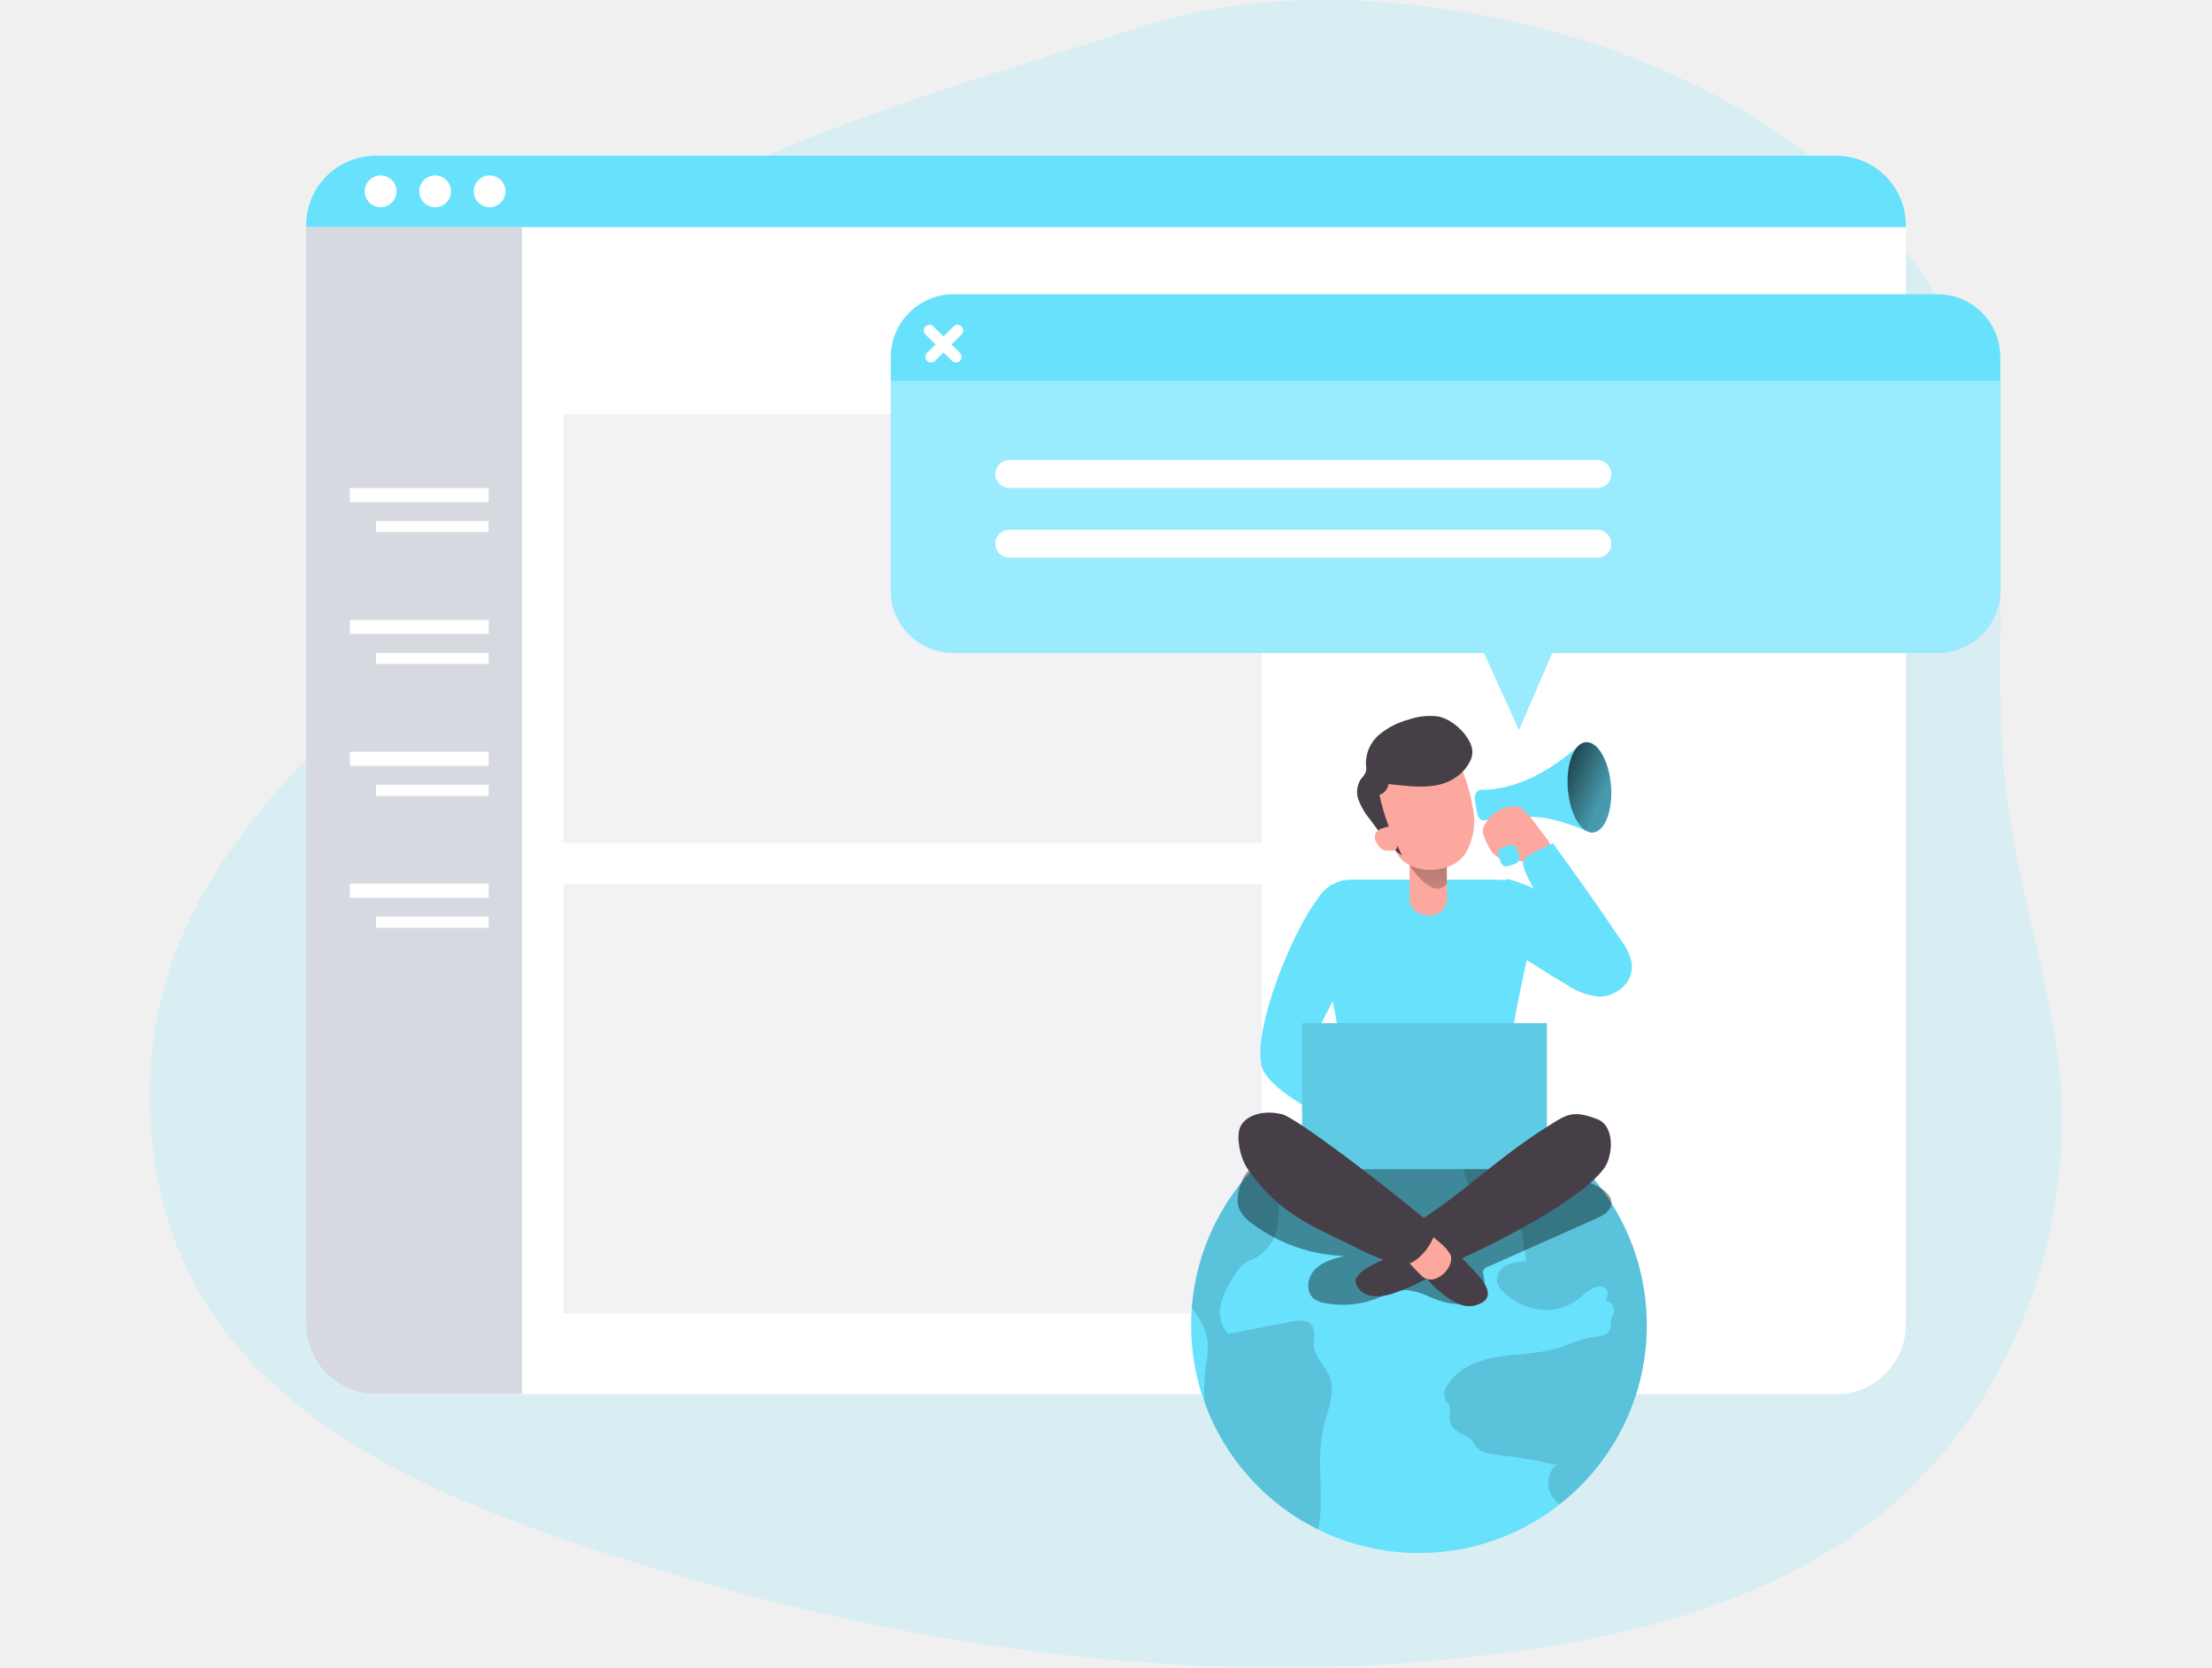
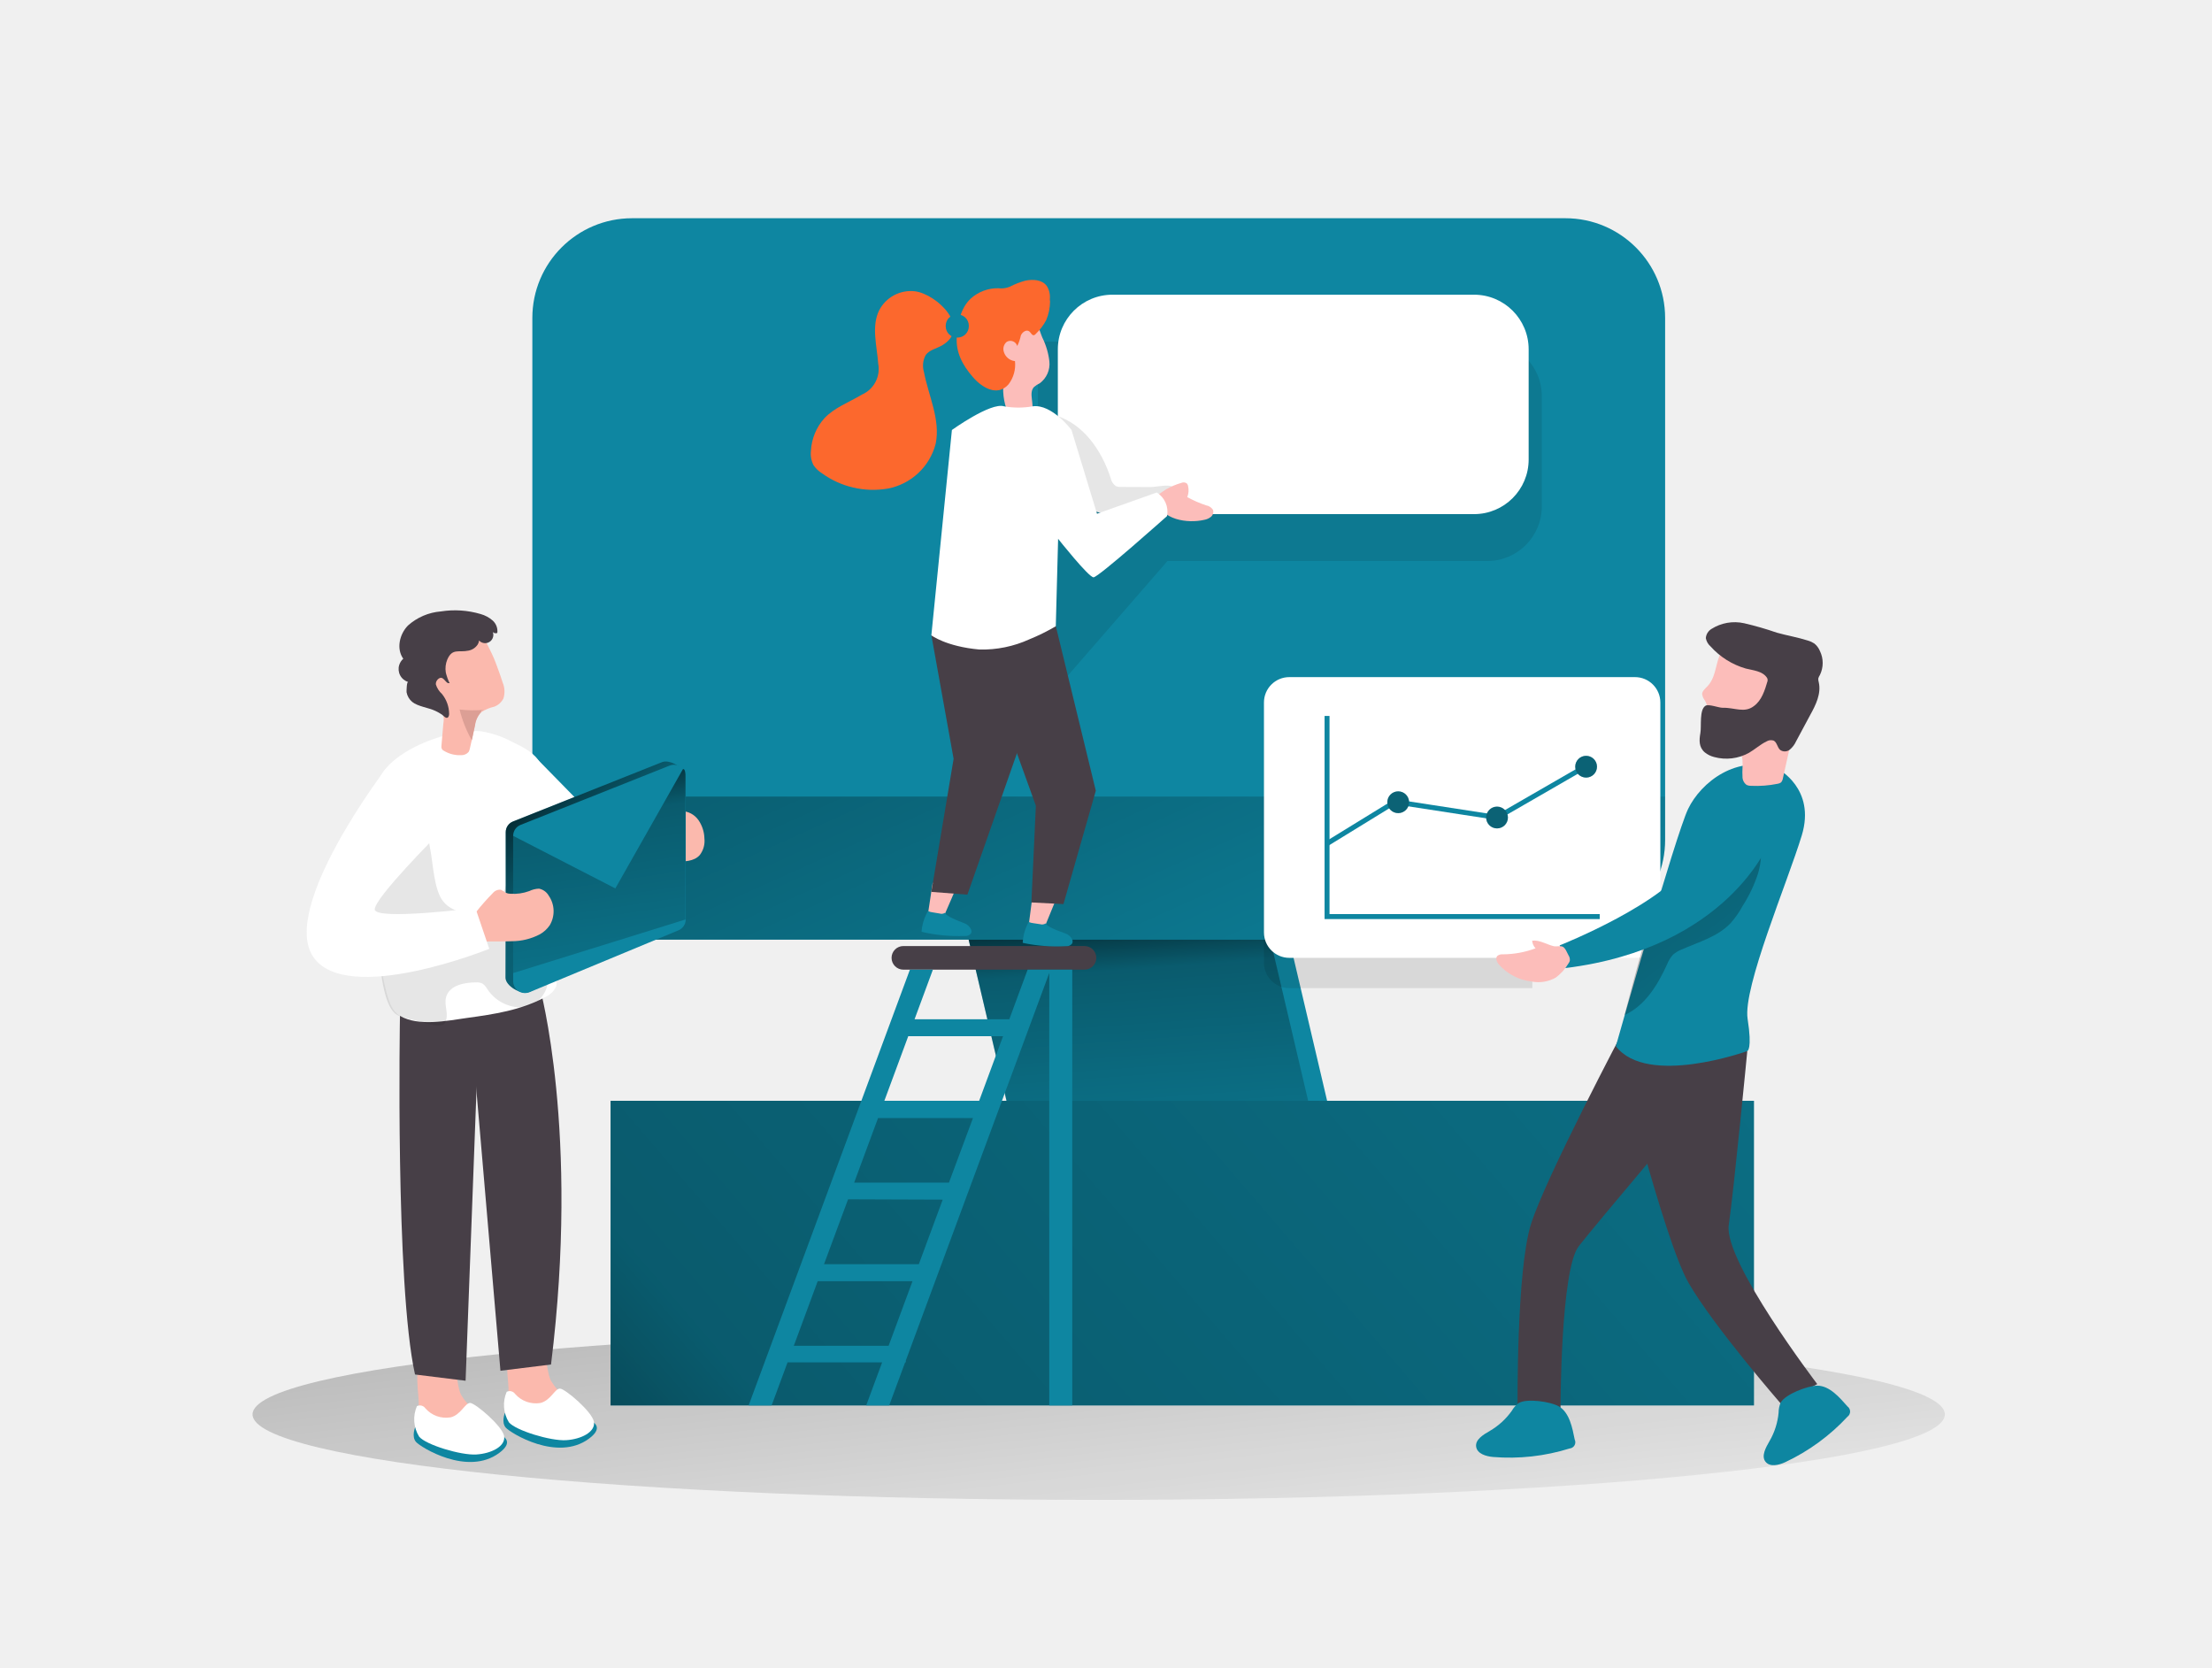
- <svg xmlns="http://www.w3.org/2000/svg" xmlns:xlink="http://www.w3.org/1999/xlink" id="Layer_1" data-name="Layer 1" viewBox="0 0 339.19 295.78" width="406" height="306" class="illustration styles_illustrationTablet__1DWOa">
+ <svg xmlns="http://www.w3.org/2000/svg" xmlns:xlink="http://www.w3.org/1999/xlink" id="Layer_1" data-name="Layer 1" viewBox="0 0 336.09 293.69" width="406" height="306" class="illustration styles_illustrationTablet__1DWOa">
  <defs>
-     <linearGradient id="linear-gradient" x1="279.73" y1="155.05" x2="335.81" y2="178.93" gradientTransform="translate(13.43 -22.29) rotate(4.52)" gradientUnits="userSpaceOnUse">
+     <linearGradient id="linear-gradient" x1="206.31" y1="149.8" x2="221.17" y2="23.52" gradientTransform="matrix(1, 0, 0, -1, -49.39, 315.31)" gradientUnits="userSpaceOnUse">
      <stop offset="0.01" />
      <stop offset="0.08" stop-opacity="0.69" />
      <stop offset="0.21" stop-opacity="0.32" />
      <stop offset="1" stop-opacity="0" />
    </linearGradient>
-     <linearGradient id="linear-gradient-2" x1="261.81" y1="162.17" x2="258.05" y2="193.97" gradientTransform="matrix(1, 0, 0, 1, 0, 0)" xlink:href="#linear-gradient" />
+     <linearGradient id="linear-gradient-2" x1="220.41" y1="159.59" x2="225.61" y2="88.28" xlink:href="#linear-gradient" />
+     <linearGradient id="linear-gradient-3" x1="93.74" y1="-23.26" x2="481.01" y2="309.53" xlink:href="#linear-gradient" />
+     <linearGradient id="linear-gradient-4" x1="185" y1="238.64" x2="243.81" y2="107.7" gradientTransform="matrix(1, 0, 0, -1, 0, 352)" xlink:href="#linear-gradient" />
+     <linearGradient id="linear-gradient-5" x1="-691.33" y1="183.91" x2="-752.96" y2="104.3" gradientTransform="translate(-395.64 352) rotate(180)" xlink:href="#linear-gradient" />
+     <linearGradient id="linear-gradient-6" x1="106.29" y1="184.51" x2="175.79" y2="106.92" gradientTransform="matrix(1, 0, 0, -1, 0, 352)" gradientUnits="userSpaceOnUse">
+       <stop offset="0.01" />
+       <stop offset="0.13" stop-opacity="0.69" />
+       <stop offset="0.25" stop-opacity="0.32" />
+       <stop offset="1" stop-opacity="0" />
+     </linearGradient>
+     <linearGradient id="linear-gradient-7" x1="124" y1="189.11" x2="134.65" y2="118.54" xlink:href="#linear-gradient-6" />
  </defs>
-   <path d="M221.48,21.09a94.57,94.57,0,0,0-12.61,3.17C181.52,33.18,129.56,47,109.29,67.35,85.79,91,93,122.12,69.4,145.63c-19.55,19.45-35.86,38.49-35.81,68,.08,52,45,70.07,87,83.17,49.76,15.5,102.68,22.63,154.57,15.55,22-3,44.21-8.77,62.16-21.82,26.85-19.5,39.76-55.3,34.18-87.68-2.83-16.43-7.78-31.28-9.13-48.16-1.76-22,1.95-44.58-4.51-66.09-11.25-37.47-50.62-60-89.14-66.82C253.14,19,237,18.27,221.48,21.09Z" transform="translate(-33.59 -19.31)" fill="#68e1fd" opacity="0.18" style="isolation: isolate;" />
-   <path d="M345.09,59.09v195.2a12.34,12.34,0,0,1-12.34,12.34H73.62a12.34,12.34,0,0,1-12.34-12.34V62.74A12.34,12.34,0,0,1,73.62,50.4H336.4A8.69,8.69,0,0,1,345.09,59.09Z" transform="translate(-33.59 -19.31)" fill="#fff" />
-   <rect x="73.37" y="73.44" width="123.87" height="76.13" fill="#d7d9e1" opacity="0.33" />
-   <rect x="73.37" y="156.87" width="123.87" height="76.13" fill="#d7d9e1" opacity="0.33" />
-   <path d="M345.09,59.28v.32H61.28v-.32A12.34,12.34,0,0,1,73.62,46.94H332.75A12.33,12.33,0,0,1,345.09,59.28Z" transform="translate(-33.59 -19.31)" fill="#68e1fd" />
-   <path d="M99.57,59.6v207H73.62a12.34,12.34,0,0,1-12.34-12.34V59.6Z" transform="translate(-33.59 -19.31)" fill="#d7d9e1" />
-   <rect x="40.08" y="92.42" width="19.99" height="1.98" fill="#fff" />
-   <rect x="35.44" y="86.57" width="24.64" height="2.51" fill="#fff" />
-   <rect x="40.08" y="115.82" width="19.99" height="1.98" fill="#fff" />
-   <rect x="35.44" y="109.96" width="24.64" height="2.51" fill="#fff" />
-   <rect x="40.08" y="139.21" width="19.99" height="1.98" fill="#fff" />
-   <rect x="35.44" y="133.36" width="24.64" height="2.51" fill="#fff" />
-   <rect x="40.08" y="162.6" width="19.99" height="1.98" fill="#fff" />
-   <rect x="35.44" y="156.75" width="24.64" height="2.51" fill="#fff" />
-   <path d="M361.85,82.67V124a11.16,11.16,0,0,1-10.63,11.15,4.61,4.61,0,0,1-.53,0H282.34l-5.88,13.66-6.2-13.66H176.12a11.17,11.17,0,0,1-10.72-8.06A11,11,0,0,1,165,124V82.67A11.17,11.17,0,0,1,176.12,71.5H350.69A11.16,11.16,0,0,1,361.85,82.67Z" transform="translate(-33.59 -19.31)" fill="#68e1fd" />
-   <path d="M361.85,86.85V124a11.16,11.16,0,0,1-10.63,11.15,4.61,4.61,0,0,1-.53,0H282.34l-5.88,13.66-6.2-13.66H176.12a11.17,11.17,0,0,1-10.72-8.06A11,11,0,0,1,165,124V86.85Z" transform="translate(-33.59 -19.31)" fill="#fff" opacity="0.33" />
-   <circle cx="40.9" cy="33.94" r="2.82" fill="#fff" />
-   <circle cx="50.57" cy="33.94" r="2.82" fill="#fff" />
-   <circle cx="60.24" cy="33.94" r="2.82" fill="#fff" />
-   <path d="M299.13,254.39a40.42,40.42,0,1,1-80.84,0q0-1.56.12-3.09a40.42,40.42,0,0,1,80.72,3.09Z" transform="translate(-33.59 -19.31)" fill="#68e1fd" />
-   <path d="M241.72,272.75c-1.34,5.84.3,12.07-.9,17.89a40.54,40.54,0,0,1-20.11-22.44,24.86,24.86,0,0,1,.15-6c.27-2.15.67-4.38.06-6.46a15,15,0,0,0-2.51-4.41,40.35,40.35,0,0,1,16.88-29.85,2.27,2.27,0,0,1,0,.82L233.6,230a23.33,23.33,0,0,1,0,6.88,7.91,7.91,0,0,1-3.75,5.52,18.21,18.21,0,0,0-2.17,1.07,6.9,6.9,0,0,0-1.65,2,16.3,16.3,0,0,0-2.46,5.15,5.75,5.75,0,0,0,1.28,5.33l11.27-2.19c1.18-.23,2.61-.39,3.42.5,1,1.06.36,2.75.57,4.18.27,1.82,1.89,3.13,2.64,4.82C244.05,266.19,242.46,269.56,241.72,272.75Z" transform="translate(-33.59 -19.31)" fill="#020202" opacity="0.14" />
-   <path d="M226.76,233.63a6.6,6.6,0,0,0,2.4,2.77,28.65,28.65,0,0,0,16.34,5.72c-1.91.47-3.93,1-5.29,2.43s-1.65,4-.07,5.21a4.49,4.49,0,0,0,1.85.71,16.63,16.63,0,0,0,9-.73c1.74-.65,3.45-1.61,5.31-1.59a11.42,11.42,0,0,1,4.27,1.22c2,.82,4.09,1.56,6.17,1.14s4-2.42,3.53-4.5c-.11-.49-.32-1-.08-1.45A1.55,1.55,0,0,1,271,244l19.13-8.51c1.21-.55,2.6-1.32,2.73-2.64s-1.21-2.45-2.45-3.09c-6.59-3.44-14.28-3.88-21.71-4.24l-13.19-.65c-6.38-.31-12.82-.62-19.19.13-2.21.26-6.11.29-7.8,1.94C227.05,228.34,226.08,231.82,226.76,233.63Z" transform="translate(-33.59 -19.31)" fill="#020202" opacity="0.4" />
-   <path d="M299.13,254.39a40.34,40.34,0,0,1-15.4,31.75,5,5,0,0,1-1.4-1.4c-1.21-1.83-.81-4.72,1.14-5.75-.68.36-3.35-.52-4.15-.64l-4.16-.65c-2-.31-5.46-.18-6.63-2.18a5.78,5.78,0,0,0-.47-.8,2.86,2.86,0,0,0-.86-.59c-1.25-.61-2.72-1.3-3-2.66-.21-1,.29-2.14-.22-3-.16-.28-.41-.5-.57-.77a2.58,2.58,0,0,1,.28-2.53c1.75-3.07,5.39-4.55,8.87-5.14s7.09-.51,10.49-1.49c2.14-.62,4.17-1.66,6.38-2,1.22-.17,2.74-.29,3.19-1.44.25-.65,0-1.4.26-2.06.1-.28.29-.52.39-.8a1.66,1.66,0,0,0-1.4-2.17c.28-.76.52-1.73-.08-2.27a1.62,1.62,0,0,0-1.47-.23c-1.45.37-2.5,1.59-3.72,2.45-4,2.87-9.56,1.85-12.94-1.52a3.63,3.63,0,0,1-1.12-1.82,2.91,2.91,0,0,1,1.71-2.9,8.45,8.45,0,0,1,3.5-.69l-1.35-8.8c-6.72,1.8-9.45-4.6-10.41-9.92s2.82-7.22,7.69-7.57A40.43,40.43,0,0,1,299.13,254.39Z" transform="translate(-33.59 -19.31)" fill="#020202" opacity="0.14" />
-   <rect x="273.53" y="163.77" width="3.06" height="8.34" rx="1.06" transform="translate(-45.97 2.9) rotate(-4.52)" fill="#68e1fd" />
-   <path d="M268.63,161.28l.43,2.39c.14.77.7,1.28,1.3,1.18,2.32-.4,8-1.19,12.09-.15a43.05,43.05,0,0,1,6.5,2.22c.83.37,1.66-.56,1.52-1.7L289,152.5c-.14-1.12-1.12-1.68-1.83-1-2.93,2.66-9.72,7.95-17.33,7.92C269,159.39,268.46,160.31,268.63,161.28Z" transform="translate(-33.59 -19.31)" fill="#68e1fd" />
-   <ellipse cx="288.95" cy="158.97" rx="3.84" ry="8.03" transform="translate(-45.22 3.97) rotate(-4.52)" fill="#68e1fd" />
-   <ellipse cx="288.95" cy="158.97" rx="3.84" ry="8.03" transform="translate(-45.22 3.97) rotate(-4.52)" fill="url(#linear-gradient)" />
-   <path d="M243.81,176.13c-4.72.67-16,27.18-12.64,33.25s21.91,13.15,21.91,13.15l-1-10.45s-12.69-5.4-11.68-8.77,8.31-15.95,8.31-15.95Z" transform="translate(-33.59 -19.31)" fill="#68e1fd" />
-   <path d="M274,175.41c0-.66,4.39,1.19,4.59,1.3a47.85,47.85,0,0,1,7.14,4.83c2,1.6,4.09,3.16,6,4.93,1.73,1.64,4.07,3.66,3.65,6.32-.33,2-2.5,3.32-4.54,3.33a11.75,11.75,0,0,1-5.71-2c-3.56-2.05-6.93-4.26-10.39-6.51Z" transform="translate(-33.59 -19.31)" fill="#68e1fd" />
-   <path d="M246.72,175.36h25.92a6.76,6.76,0,0,1,6.9,6.85s-4.94,20.18-5,26.95c0,3.71,1.17,14.79,1.17,14.79h-32s1.48-11.58,1.45-15.47c-.06-6.6-5.29-26.27-5.29-26.27A6.76,6.76,0,0,1,246.72,175.36Z" transform="translate(-33.59 -19.31)" fill="#68e1fd" />
-   <path d="M278.16,163.91a4.4,4.4,0,0,0-1.72-1.43,3.54,3.54,0,0,0-2,0,6.2,6.2,0,0,0-4.13,3.26,2.43,2.43,0,0,0-.27,1.08,3.21,3.21,0,0,0,.29,1.08c.62,1.57,1.44,3.33,3.07,3.79a24.85,24.85,0,0,0,2.6.19c.57.09,1.11.31,1.68.41,1.44.26,4.33-.72,4.44-2.53.05-.89-1.09-2.08-1.57-2.77C279.77,165.92,279,164.9,278.16,163.91Z" transform="translate(-33.59 -19.31)" fill="#fca89e" />
-   <path d="M263.67,179.15a3,3,0,0,1-3.22,2.57c-3.18-.15-3.41-2.57-3.41-2.57V166.53h6.63Z" transform="translate(-33.59 -19.31)" fill="#fca89e" />
-   <path d="M257,172.77s4.15,6.47,6.63,3.36v-5.06Z" transform="translate(-33.59 -19.31)" fill="url(#linear-gradient-2)" />
-   <path d="M254.25,169.55c1.66,5.15,9.91,5.3,12.68,1.21a11.25,11.25,0,0,0,1.3-8.27,28.42,28.42,0,0,0-2.52-8c-.85-1.59-1.71-3-3.64-3.24a11.52,11.52,0,0,0-6.33,1.42,9,9,0,0,0-4.34,10.54,17.91,17.91,0,0,0,1.25,2.88A24.66,24.66,0,0,1,254.25,169.55Z" transform="translate(-33.59 -19.31)" fill="#fca89e" />
-   <rect x="204.39" y="181.51" width="43.42" height="25.89" fill="#68e1fd" />
-   <g opacity="0.1">
-     <rect x="204.39" y="181.51" width="43.42" height="25.89" fill="#020202" />
-   </g>
-   <path d="M256.78,240.52a11,11,0,0,1-3,1.68c-2.33,1-6.93,2.8-6.24,4.8.93,2.7,4.17,2.5,6.32,1.86a41.56,41.56,0,0,0,9.51-4.69Z" transform="translate(-33.59 -19.31)" fill="#473f47" />
-   <path d="M262.35,233.48c7.88-5.75,12-10,20.85-15.38,2.11-1.28,3.55-1.66,7.2-.23,3.11,1.22,2.78,6.57,1.08,8.8-5.09,6.69-24.71,15.93-28.68,17.33-1.7.6-7.75-4.49-5.3-6.92A46.3,46.3,0,0,1,262.35,233.48Z" transform="translate(-33.59 -19.31)" fill="#473f47" />
-   <path d="M258.71,244.56a26.71,26.71,0,0,0,4.16,4.27c2.67,2.07,4.52,2.75,6.69,1.74,3.14-1.46.25-4.55-2.19-7a34.26,34.26,0,0,0-6.21-5.12Z" transform="translate(-33.59 -19.31)" fill="#473f47" />
-   <path d="M259.11,237l3.37,2.79a7.94,7.94,0,0,1,1.76,2c1.09,2-2.69,6.21-5.15,3.76s-4.66-5.07-4.66-5.07Z" transform="translate(-33.59 -19.31)" fill="#fca89e" />
-   <path d="M249.09,241.39c-9.16-4.61-14.78-6.27-20.67-14.56-1.5-2.12-2.1-5.61-1.52-7.34.72-2.12,3.82-3.4,7.48-2.53,3.06.74,23.64,16.86,26.86,19.9,1.38,1.31-2.84,7.86-6.3,6.73A34.66,34.66,0,0,1,249.09,241.39Z" transform="translate(-33.59 -19.31)" fill="#473f47" />
-   <path d="M267.93,154a6.9,6.9,0,0,1-1.54,2.28,8.8,8.8,0,0,1-4.92,2.39c-2.7.43-5.44,0-8.16-.27a2.36,2.36,0,0,1-1.61,1.92,40.23,40.23,0,0,0,1.64,5.59c.67,1.78,1.63,3.44,2.35,5.18-2.24-1.55-4-4.19-5.6-6.33a12.28,12.28,0,0,1-2.06-3.41,4.2,4.2,0,0,1,.37-3.83,4.53,4.53,0,0,0,.9-1.3,3.61,3.61,0,0,0,0-1.27,6.65,6.65,0,0,1,2.32-5.28,13.45,13.45,0,0,1,5.27-2.71,11.39,11.39,0,0,1,5.17-.56c2.52.43,5.54,3.21,6.07,5.72A3.38,3.38,0,0,1,267.93,154Z" transform="translate(-33.59 -19.31)" fill="#473f47" />
-   <path d="M252.47,166.17a2.24,2.24,0,0,0-1.45.93,1.59,1.59,0,0,0-.07,1.23,3.54,3.54,0,0,0,.63,1.1,2.06,2.06,0,0,0,.51.51,2.2,2.2,0,0,0,1.1.28c.3,0,.6,0,.9,0a1.11,1.11,0,0,0,.44-.12.86.86,0,0,0,.3-.42,3.1,3.1,0,0,0,0-1.93,3.63,3.63,0,0,0-.83-1.59C253.61,165.79,253,166,252.47,166.17Z" transform="translate(-33.59 -19.31)" fill="#fca89e" />
-   <path d="M285.92,191.18a9.85,9.85,0,0,0,2.58,3.58,5,5,0,0,0,7.94-4.72,10,10,0,0,0-1.89-3.95q-5.88-8.7-12.09-17.2c-1.1.63-5,2.06-5.27,3.31s2.08,5,2.66,6.28c1,2.16,2,4.32,3,6.46S285.28,189.06,285.92,191.18Z" transform="translate(-33.59 -19.31)" fill="#68e1fd" />
-   <rect x="272.91" y="169.34" width="3.48" height="3.48" rx="1.07" transform="translate(-73.55 76.14) rotate(-18.4)" fill="#68e1fd" />
-   <line x1="138.27" y1="58.62" x2="142.97" y2="63.31" fill="none" stroke="#fff" stroke-linecap="round" stroke-miterlimit="10" stroke-width="2" />
-   <line x1="143.25" y1="58.62" x2="138.55" y2="63.31" fill="none" stroke="#fff" stroke-linecap="round" stroke-miterlimit="10" stroke-width="2" />
-   <rect x="149.96" y="81.61" width="109.29" height="4.96" rx="2.48" fill="#fff" />
-   <rect x="149.96" y="93.98" width="109.29" height="4.96" rx="2.48" fill="#fff" />
+   <path d="M172.59,46.08c-41.25,15.15-75.92,47.2-88.45,85.16-3.6,10.92-5.53,22.18-9.7,33-4.64,12-12,23.21-17.09,35.1-15.43,35.75-7.69,76.59,16.77,105.44,18.43,21.73,45.68,30.41,76.76,23,15.31-3.64,28.49-11.8,43.33-16.07,20.47-5.89,43.6-5.33,64.51-5.87,23.36-.61,72.31-9,95.75-11,35.94-3.08,34.22-77.66,26.34-96.46s-20.16-35.71-29-54.13c-10.22-21.28-15.95-44.67-30.24-63.86C299.69,51,258.72,35,217.83,36.83A150.64,150.64,0,0,0,172.59,46.08Z" transform="translate(-49.39 -36.69)" fill="#0e86a1" opacity="0" style="isolation: isolate;" />
+   <ellipse cx="166.76" cy="249.14" rx="149.06" ry="15.06" fill="url(#linear-gradient)" />
+   <polygon points="207.37 195.49 150.89 195.49 140.62 151.75 197.1 151.75 207.37 195.49" fill="#0e86a1" />
+   <polygon points="204.03 195.49 150.89 195.49 140.62 151.75 193.76 151.75 204.03 195.49" fill="url(#linear-gradient-2)" />
+   <rect x="80.77" y="193.9" width="201.42" height="53.66" fill="#0e86a1" />
+   <rect x="80.77" y="193.9" width="201.42" height="53.66" fill="url(#linear-gradient-3)" />
+   <rect x="66.99" y="38.44" width="199.55" height="127.08" rx="17.57" fill="#0e86a1" />
+   <path d="M315.93,177v7.63a17.59,17.59,0,0,1-17.57,17.57H133.94a17.57,17.57,0,0,1-17.57-17.57h0V177Z" transform="translate(-49.39 -36.69)" fill="url(#linear-gradient-4)" />
+   <path d="M292.54,161.28v49.46H249.73a4.47,4.47,0,0,1-4.47-4.47h0V165.75a4.47,4.47,0,0,1,4.47-4.47h42.81Z" transform="translate(-49.39 -36.69)" fill="#020202" opacity="0.1" style="isolation: isolate;" />
+   <path d="M181.74,203.33h31.91a2.08,2.08,0,0,1,2.08,2.08h0a2.08,2.08,0,0,1-2.08,2.08H181.74a2.08,2.08,0,0,1-2.08-2.08h0A2.08,2.08,0,0,1,181.74,203.33Z" transform="translate(-49.39 -36.69)" fill="#473f47" />
+   <polygon points="137.51 155.51 136.56 161.78 139.19 162.08 142.06 155.45 137.51 155.51" fill="#fcbdba" />
+   <path d="M189.37,197.85a1.61,1.61,0,0,1-.33-.36,1.08,1.08,0,0,1-.91.11l-1.32-.22a2.23,2.23,0,0,1-.67-.19h-.09l-.28.54a8.12,8.12,0,0,0-.83,3.09,28,28,0,0,0,7.63.73,1.17,1.17,0,0,0,1.09-.45.88.88,0,0,0,0-.71,2.12,2.12,0,0,0-1.22-1.09c-.68-.28-1.37-.52-2-.84A4.55,4.55,0,0,1,189.37,197.85Z" transform="translate(-49.39 -36.69)" fill="#0e86a1" />
+   <polygon points="155.15 157.42 154.33 163.71 156.97 163.95 159.7 157.27 155.15 157.42" fill="#fcbdba" />
+   <path d="M294.21,106.48v19.41a9.62,9.62,0,0,1-9.62,9.62H228.26l-22.83,26.26V96.86h79.16A9.62,9.62,0,0,1,294.21,106.48Z" transform="translate(-49.39 -36.69)" fill="#020202" opacity="0.1" style="isolation: isolate;" />
+   <rect x="159.56" y="51.91" width="82.94" height="38.65" rx="9.62" fill="#fff" />
+   <path d="M220.13,122.46a2.06,2.06,0,0,1-.95-.14,2.26,2.26,0,0,1-.93-1.44c-1.57-4.85-4.82-9.57-9.7-11-1.27,5.17-1.18,10.57-1.08,15.9,0,1.42.16,3.05,1.3,3.89a4.33,4.33,0,0,0,2.48.64,33.33,33.33,0,0,0,16-3.41c1.49-.74,4.56-3.63,1.7-4.57-.86-.29-2.76.15-3.68.15Z" transform="translate(-49.39 -36.69)" fill="#020202" opacity="0.1" style="isolation: isolate;" />
+   <polygon points="137.28 111.87 141.2 133.66 137.28 157.1 143.63 157.59 152.88 131.19 149.75 110.27 137.28 111.87" fill="#473f47" />
+   <polygon points="159.2 110.27 166.25 139.28 160.55 159.25 154.9 158.96 155.69 141.92 145.74 114.37 159.2 110.27" fill="#473f47" />
+   <path d="M228,122.9a11.68,11.68,0,0,1,2.7-1.15,1,1,0,0,1,.93.06.88.88,0,0,1,.27.52,3.23,3.23,0,0,1-.15,1.92,19.43,19.43,0,0,0,3.34,1.46,1.78,1.78,0,0,1,1.19.78,1.13,1.13,0,0,1-.34,1.22,2.52,2.52,0,0,1-1.22.55c-2.9.68-7.62,0-8.31-3.47-.15-.76.13-.89.73-1.32C227.46,123.26,227.75,123.08,228,122.9Z" transform="translate(-49.39 -36.69)" fill="#fcbdba" />
+   <path d="M206.21,96.13a12.7,12.7,0,0,1,1.25,4.22,4.24,4.24,0,0,1-1.69,3.85,4.36,4.36,0,0,0-1,.64c-1.06,1.09.15,3.06-.46,4.47a2.09,2.09,0,0,1-2.63,1,3.55,3.55,0,0,1-2-2.31,11.06,11.06,0,0,1-.36-3.14l-.11-6.3a8.27,8.27,0,0,1,.64-4.11,4.14,4.14,0,0,1,3.79-2.06C205.23,92.59,205.68,94.89,206.21,96.13Z" transform="translate(-49.39 -36.69)" fill="#fcbdba" />
+   <path d="M228.19,127.59s-12.08,10.79-12.95,10.79S209,131.6,209,131.6l-.41,15.4a35.24,35.24,0,0,1-4.65,2.3,20,20,0,0,1-8.81,1.8c-5.87-.53-8.46-2.5-8.46-2.5l3.62-36.17s6.84-4.92,9.18-4.17a14.34,14.34,0,0,0,5.06,0c3.38-.45,6.83,4.17,6.83,4.17l4.49,14.75,10.53-3.74A4,4,0,0,1,228.19,127.59Z" transform="translate(-49.39 -36.69)" fill="#fff" />
+   <path d="M207.54,89.34a3.63,3.63,0,0,0-.53-2.27c-.81-1.13-2.47-1.23-3.83-.93a13.65,13.65,0,0,0-2.7,1.06,3.9,3.9,0,0,1-2,.26,7.09,7.09,0,0,0-4.87,1.82c-1.84,1.74-2.27,4.31-2.46,6.72-.2,2.73,1,5,2.81,7.08,1.53,1.81,4.32,3.59,6.31,1.3a5.69,5.69,0,0,0,1.13-4.08,2.29,2.29,0,0,1-2-1.77,1.63,1.63,0,0,1,.54-1.62,1.26,1.26,0,0,1,1.73.43,1.08,1.08,0,0,1,.13.29,7.48,7.48,0,0,0,.63-1.83c.23-.61,1-1.14,1.5-.73.29.23.46.74.83.66a.7.7,0,0,0,.31-.23,9.69,9.69,0,0,0,1.82-2.4,8.62,8.62,0,0,0,.69-3.32A1.32,1.32,0,0,1,207.54,89.34Z" transform="translate(-49.39 -36.69)" fill="#fc682d" />
+   <path d="M183.8,88a6.29,6.29,0,0,0-6.33,3.36c-1.39,2.85-.39,6.22-.16,9.39a4.94,4.94,0,0,1-2.88,5.45c-2.24,1.35-4.82,2.26-6.61,4.17a9.28,9.28,0,0,0-2.36,5.68,4.44,4.44,0,0,0,.44,2.56,4.94,4.94,0,0,0,1.5,1.45,15.36,15.36,0,0,0,11.6,2.69,10.78,10.78,0,0,0,8.43-7.9c.88-4.22-1.26-8.41-2.07-12.65a3.88,3.88,0,0,1,.33-3c.67-.9,1.91-1.11,2.88-1.68C193.82,94.43,187.65,88.52,183.8,88Z" transform="translate(-49.39 -36.69)" fill="#fc682d" />
+   <rect x="139.81" y="55.39" width="4.07" height="4.07" rx="1.99" fill="#0e86a1" />
+   <path d="M207.12,199.71a1.86,1.86,0,0,1-.33-.36,1.09,1.09,0,0,1-.91.14l-1.32-.2a2.36,2.36,0,0,1-.68-.18h-.09l-.27.55a8.36,8.36,0,0,0-.76,3.11,28.83,28.83,0,0,0,7.64.58,1.15,1.15,0,0,0,1.08-.48.88.88,0,0,0,0-.71,2.07,2.07,0,0,0-1.24-1.06c-.69-.27-1.39-.49-2.06-.81A4.38,4.38,0,0,1,207.12,199.71Z" transform="translate(-49.39 -36.69)" fill="#0e86a1" />
+   <path d="M207.68,207.49h-4.05l-3.23,8.74H183.71l3.23-8.74h-4.05l-28.41,76.76h4.05l2.81-7.59H178l-2.81,7.59h4.05l2.81-7.59h.12v-.32l25.27-68.26v76.17h4.05V207.49Zm-8.38,11.72-4.21,11.38h-16.7l4.21-11.38ZM173.07,245l4.21-11.37H194L189.77,245Zm15.6,3-4.21,11.37h-16.7L172,247.94Zm-26.23,25.74,4.21-11.38h16.7l-4.21,11.38Z" transform="translate(-49.39 -36.69)" fill="#0e86a1" />
+   <rect x="195.87" y="119.27" width="69.83" height="49.45" rx="4.47" fill="#fff" />
+   <polygon points="255.02 161.89 206.55 161.89 206.55 126.11 207.42 126.11 207.42 161.01 255.02 161.01 255.02 161.89" fill="#0e86a1" />
+   <polygon points="207.12 149.03 206.66 148.28 218.88 140.77 236.85 143.54 252.73 134.38 253.17 135.14 237.02 144.46 236.87 144.43 219.07 141.69 207.12 149.03" fill="#0e86a1" />
+   <circle cx="219.52" cy="141.31" r="1.92" fill="#0e86a1" />
+   <circle cx="236.93" cy="144" r="1.92" fill="#0e86a1" />
+   <circle cx="252.62" cy="135.05" r="1.92" fill="#0e86a1" />
+   <circle cx="219.52" cy="141.31" r="1.92" fill="#020202" opacity="0.28" style="isolation: isolate;" />
+   <circle cx="236.93" cy="144" r="1.92" fill="#020202" opacity="0.28" style="isolation: isolate;" />
+   <circle cx="252.62" cy="135.05" r="1.92" fill="#020202" opacity="0.28" style="isolation: isolate;" />
+   <path d="M308.79,217.81s-13.89,26.25-16.49,34.5-2.36,32.56-2.36,32.56h7.56s0-24.53,3.21-28.66S321.81,231,321.81,231Z" transform="translate(-49.39 -36.69)" fill="#473f47" />
+   <path d="M307.25,221s8.42,34,12.78,41.61,16.28,21.32,16.28,21.32l6.42-3.44s-16.51-21.66-15.59-28,3.26-30.6,3.26-30.6S318.77,215.58,307.25,221Z" transform="translate(-49.39 -36.69)" fill="#473f47" />
+   <path d="M335.8,172.14s6.71,3.43,4.21,11.68-10.41,26.83-9.55,32.33-.06,5.68-.06,5.68-17.65,6.36-23.15-.86c0,0,10.5-37.15,12.73-41.79S328.58,169.4,335.8,172.14Z" transform="translate(-49.39 -36.69)" fill="#0e86a1" />
+   <path d="M332.32,190.48a24.49,24.49,0,0,1-2.72,5.76,16.73,16.73,0,0,1-2.08,3c-2.27,2.44-5.67,3.37-8.71,4.71a5.16,5.16,0,0,0-1.49.9,5.85,5.85,0,0,0-1.06,1.74c-1.65,3.61-3.87,7.27-7.49,8.9,1.49-5.69,3-11.38,4.7-17a7.33,7.33,0,0,1,3.57-5c3.8-2.79,7.57-5.63,11.41-8.37,1.31-.94,2.68-2,3.79-.3C333.21,186.31,332.77,188.92,332.32,190.48Z" transform="translate(-49.39 -36.69)" fill="url(#linear-gradient-5)" />
+   <path d="M323.32,157.64c-.38.39-.87.79-.87,1.33a2.37,2.37,0,0,0,.49,1.11c1.16,2,.1,4.8,1.5,6.61a4,4,0,0,0,2,1.28,6.78,6.78,0,0,1,2.27.73,2.85,2.85,0,0,1,.85,2c.08.9-.08,1.8,0,2.7a1.77,1.77,0,0,0,.74,1.56,1.79,1.79,0,0,0,.79.15,19.09,19.09,0,0,0,4.65-.36,1.35,1.35,0,0,0,.61-.24,1.43,1.43,0,0,0,.33-.73c.66-3,1.34-6,2-9a18.82,18.82,0,0,1,1.45-3.11,10.43,10.43,0,0,0,.52-4.67,9.09,9.09,0,0,0-1.18-3.34,6.68,6.68,0,0,0-2.12-2.42,8.1,8.1,0,0,0-2.11-.87c-2.56-.79-6.56-1.85-8.78.35C324.64,152.56,325.24,155.73,323.32,157.64Z" transform="translate(-49.39 -36.69)" fill="#fcbdba" />
+   <path d="M323.05,161c.55-.34,2.33.37,3,.36,2.11-.06,3.83,1,5.52-.3,1.38-1,1.93-2.79,2.41-4.43a1.22,1.22,0,0,0,0-.27.8.8,0,0,0-.13-.32c-.78-1.14-2.37-1.26-3.71-1.59a13.29,13.29,0,0,1-6.2-3.89,2.53,2.53,0,0,1-.84-1.47,2.07,2.07,0,0,1,1-1.62,7.65,7.65,0,0,1,5.75-1,55.41,55.41,0,0,1,5.75,1.66c1.82.51,3.7.82,5.51,1.4a4,4,0,0,1,1.09.5,3.28,3.28,0,0,1,1,1.33,4.81,4.81,0,0,1,0,4.22,2.12,2.12,0,0,0-.29.63,1.9,1.9,0,0,0,.09.67c.45,2-.54,4-1.5,5.73l-2.5,4.66a4.15,4.15,0,0,1-1.1,1.46,1.41,1.41,0,0,1-1.7.06c-.52-.45-.55-1.35-1.16-1.65a1.49,1.49,0,0,0-1.25.15c-1.1.53-2,1.37-3.08,2a8.19,8.19,0,0,1-6.13.75,4.31,4.31,0,0,1-1.66-.82c-1.07-.92-1-2.15-.78-3.4S321.92,161.7,323.05,161Z" transform="translate(-49.39 -36.69)" fill="#473f47" />
+   <path d="M334.24,185.09s-7.22,18.57-35.88,22.12l-1-4s19.14-7.57,23.27-15.25a50.14,50.14,0,0,0,3.07-6.71c1.3-3.6,5.47-5.54,8.81-3.67C334.49,178.69,335.72,180.89,334.24,185.09Z" transform="translate(-49.39 -36.69)" fill="#0e86a1" />
+   <path d="M292.51,202.38a2.13,2.13,0,0,0,.6,1.35,16.81,16.81,0,0,1-5.74,1.06,1.37,1.37,0,0,0-1,.28c-.38.41-.08,1.08.27,1.51a9.08,9.08,0,0,0,5.78,3,6.23,6.23,0,0,0,4.25-.69,8.52,8.52,0,0,0,2.21-2.46,1.54,1.54,0,0,0,.26-.49,1.47,1.47,0,0,0-.24-1c-.23-.43-.55-1.28-1-1.49s-1.07,0-1.53-.08C295.05,203.07,293.87,202.23,292.51,202.38Z" transform="translate(-49.39 -36.69)" fill="#fcbdba" />
+   <path d="M348.05,284.42a1.12,1.12,0,0,1,0,1.82,35.6,35.6,0,0,1-10.95,8c-1.14.53-2.71.91-3.49-.08s.05-2.49.71-3.63a12.15,12.15,0,0,0,1.6-5,4.64,4.64,0,0,1,.35-1.76c.81-1.49,4.79-3,6.44-3C344.9,280.75,346.71,282.9,348.05,284.42Z" transform="translate(-49.39 -36.69)" fill="#0e86a1" />
+   <path d="M300,290.25a1.1,1.1,0,0,1-.89,1.58,35.51,35.51,0,0,1-13.47,1.5c-1.26-.11-2.81-.56-3-1.81s1.28-2.14,2.42-2.79a12.41,12.41,0,0,0,3.86-3.53,4.38,4.38,0,0,1,1.18-1.35c1.44-.9,5.66-.27,7.1.56C299.1,285.5,299.6,288.26,300,290.25Z" transform="translate(-49.39 -36.69)" fill="#0e86a1" />
+   <path d="M112.18,281.18a8.79,8.79,0,0,0,.69,3.72,6.23,6.23,0,0,0,2.71,2.52,10.66,10.66,0,0,0,7.91.78,1.57,1.57,0,0,0,.91-.55,1.29,1.29,0,0,0,.16-.79,5.87,5.87,0,0,0-2.07-3.72,12.87,12.87,0,0,1-2.85-3.26c-1.21-2.46-.31-9-4.92-7.92C110.87,272.83,112.07,278.46,112.18,281.18Z" transform="translate(-49.39 -36.69)" fill="#fbb9ad" />
+   <path d="M111.54,285.59s-.66,1.62.15,2.56,9.1,6.09,14.68,1.94-7.58-4.68-7.58-4.68Z" transform="translate(-49.39 -36.69)" fill="#0e86a1" />
+   <path d="M111.86,281.85a1.17,1.17,0,0,1,1.49.38,4.86,4.86,0,0,0,4.44,1.59c1.82-.43,2.54-2.53,3.44-2.54s5.72,4.1,6,5.86-2.19,3.06-4.91,3.23-8.9-1.72-10.07-3.15A5.81,5.81,0,0,1,111.86,281.85Z" transform="translate(-49.39 -36.69)" fill="#fff" />
+   <path d="M96.37,283.69a8.47,8.47,0,0,0,.69,3.72,6.2,6.2,0,0,0,2.71,2.51,10.63,10.63,0,0,0,7.9.78,1.55,1.55,0,0,0,.92-.55,1.33,1.33,0,0,0,.16-.78,5.89,5.89,0,0,0-2.07-3.72,13.41,13.41,0,0,1-2.85-3.25c-1.21-2.45-.31-9-4.92-7.92C95.06,275.36,96.26,281,96.37,283.69Z" transform="translate(-49.39 -36.69)" fill="#fbb9ad" />
+   <path d="M95.73,288.12s-.66,1.61.15,2.55,9.08,6.09,14.66,1.95-7.56-4.68-7.56-4.68Z" transform="translate(-49.39 -36.69)" fill="#0e86a1" />
+   <path d="M96.05,284.37a1.18,1.18,0,0,1,1.49.39,4.81,4.81,0,0,0,4.44,1.59c1.81-.44,2.54-2.53,3.43-2.54s5.72,4.09,6,5.85-2.19,3.06-4.91,3.23-8.89-1.71-10.06-3.14A5.8,5.8,0,0,1,96.05,284.37Z" transform="translate(-49.39 -36.69)" fill="#fff" />
+   <path d="M93.06,215.63S92.21,263,95.71,278.8l8.91,1.1,2.43-64.74Z" transform="translate(-49.39 -36.69)" fill="#473f47" />
+   <path d="M117.67,210.51s7.09,25.5,2,66.53l-8.91,1.1-5.61-65.41Z" transform="translate(-49.39 -36.69)" fill="#473f47" />
+   <path d="M131,190.1c-.1,1.72-.65,3.2-2.14,3.7a2.79,2.79,0,0,1-.39.1c-2.73.55-6.32-1.53-8.81-3.35a34.87,34.87,0,0,1-3-2.42V169.8L130,183.42A21,21,0,0,1,131,190.1Z" transform="translate(-49.39 -36.69)" fill="#fff" />
+   <path d="M119.76,190.47c0,.86.11,1.72.11,2.58,0,4.72-1.09,9.6.31,14.24a5.2,5.2,0,0,1,.4,3.16,3.86,3.86,0,0,1-2,1.9c-4.17,2.28-9,3-13.68,3.64-3.54.5-8.56,1.55-11.83-.36-1.39-.81-1.86-2.32-2.31-3.83a72.26,72.26,0,0,1-2.2-14.91c0-.66-.1-1.31-.13-2q-.41-6.78-.28-13.58c.06-3.29.32-6.84,2.47-9.32,2.85-3.3,8.37-5.49,12.57-6.26a14,14,0,0,1,4.13-.23,17.32,17.32,0,0,1,5.58,1.9c2.08,1,3.93,1.9,5,3.95a28.16,28.16,0,0,1,2.33,7.5,26.68,26.68,0,0,1,.16,7.36c-.12,1.2-.43,2.39-.55,3.58A3.83,3.83,0,0,0,119.76,190.47Z" transform="translate(-49.39 -36.69)" fill="#fff" />
+   <path d="M100.47,217.24c-1.37.4-4.53-.86-5.58-1-.63-.11-1.2-.43-1.83-.57-3.13-.78-3.5-9.58-3.8-11.95-.81-6.25-2.06-12.73-2.15-19a20.93,20.93,0,0,1,.83-7.17,8.27,8.27,0,0,1,4.69-5.22c4-1.44,5.19,11.21,5.74,13.83s.62,7.26,2.35,9.36,5.19,2.49,7.45,1.43a7,7,0,0,0,3.85-6.62,22.5,22.5,0,0,1-.23-2.84,2.51,2.51,0,0,1,1.45-2.27,2.27,2.27,0,0,1,2.27.72,5.77,5.77,0,0,1,1.12,2.24,25.45,25.45,0,0,1,1,5.26c.4,4.23-.24,8.57.77,12.7a11.33,11.33,0,0,1,.64,4,5,5,0,0,1-4.88,4,7.15,7.15,0,0,1-5.75-3.29,2.93,2.93,0,0,0-.79-.89,2.22,2.22,0,0,0-1.16-.23c-1.91,0-4.65.44-5.27,2.58-.44,1.53.62,3-.21,4.58A.88.88,0,0,1,100.47,217.24Z" transform="translate(-49.39 -36.69)" fill="#020202" opacity="0.1" style="isolation: isolate;" />
+   <path d="M111.29,159.71a3,3,0,0,1-1.59,1.45,7.3,7.3,0,0,0-2.37,1h0a4.16,4.16,0,0,0-1.07,2.3l-.57,2.66-.3,1.34a2.1,2.1,0,0,1-.24.69,1.69,1.69,0,0,1-1.35.56,5.37,5.37,0,0,1-3-.77.77.77,0,0,1-.37-.34,1,1,0,0,1-.06-.59l.33-3.83a4.86,4.86,0,0,0-.47-3.07,24.65,24.65,0,0,1-2.43-6.38,4.45,4.45,0,0,1,3.74-5.65,10.14,10.14,0,0,1,5.75-.06c.7.24.91.72,1.24,1.35.49,1,1,2,1.37,3s.87,2.32,1.24,3.52A4.09,4.09,0,0,1,111.29,159.71Z" transform="translate(-49.39 -36.69)" fill="#fbb9ad" />
+   <path d="M139.6,179c.12-.2.35-.4.54-.28a.61.61,0,0,1,.16.28,1.25,1.25,0,0,0,1.09.63c.43,0,.88-.07,1.32-.07a3.72,3.72,0,0,1,2.92,1.57,5.93,5.93,0,0,1,1.06,3.23,4.08,4.08,0,0,1-.8,2.92c-1,1.17-2.81,1.2-4.36,1.15h-1.42a1.32,1.32,0,0,1-1.47-1.07c-.58-1.41-1.63-2.82-.91-4.24S138.74,180,139.6,179Z" transform="translate(-49.39 -36.69)" fill="#fbb9ad" />
+   <path d="M111.69,193.9V183.3a2.06,2.06,0,0,1,1.31-1.92l26.25-10.45c1.36-.54,4.13,1.08,4.13,2.54L142.09,198a2.06,2.06,0,0,1-1.28,1.91l-25,11.52c-1.37.56-4.16-1.06-4.16-2.53Z" transform="translate(-49.39 -36.69)" fill="#0e86a1" />
+   <path d="M111.69,193.9V183.3a2,2,0,0,1,1.3-1.92l26.26-10.45c1.36-.54,4.13,1.08,4.13,2.54L142.09,198a2.07,2.07,0,0,1-1.28,1.91l-25,11.52c-1.36.56-4.15-1.06-4.15-2.53Z" transform="translate(-49.39 -36.69)" fill="url(#linear-gradient-6)" />
+   <path d="M113,194.52v-10.6a2.07,2.07,0,0,1,1.31-1.93l26.25-10.44a2.07,2.07,0,0,1,2.84,1.92v25.18a2.07,2.07,0,0,1-1.28,1.91l-26.25,10.9a2.07,2.07,0,0,1-2.71-1.13,2,2,0,0,1-.16-.79Z" transform="translate(-49.39 -36.69)" fill="#0e86a1" />
+   <path d="M113,183.92l18,9.26,11.9-21s.46-.27.46,1.29v25.18L113,208.09Z" transform="translate(-49.39 -36.69)" fill="url(#linear-gradient-7)" />
+   <path d="M106.76,150.21a2.51,2.51,0,0,1-1.61,1.08c-1.78.38-2.86-.48-3.76,1.59a4.18,4.18,0,0,0-.26,2.24c0,.16.56,1.93.7,1.84-.46.33-.82-.57-1.32-.83s-1.24.5-1.12,1.15a3.84,3.84,0,0,0,1.08,1.66,5.65,5.65,0,0,1,1.25,3.5c0,.29-.11.68-.41.69s-.63-.41-.86-.57a8.69,8.69,0,0,0-1.15-.65c-1.22-.58-3.06-.76-4.08-1.58a2.9,2.9,0,0,1-1-1.72c0-.16,0-1.88.3-1.79a2.38,2.38,0,0,1-1.59-3v0a2.49,2.49,0,0,1,.71-1.1c-1.25-1.74-.67-4.32.83-5.85a9.87,9.87,0,0,1,5.8-2.48,15.93,15.93,0,0,1,7,.46A5.42,5.42,0,0,1,109.4,146a2.52,2.52,0,0,1,.81,2.18.74.74,0,0,1-.79-.15,1.45,1.45,0,0,1-.86,1.86,1.46,1.46,0,0,1-1.57-.38A1.57,1.57,0,0,1,106.76,150.21Z" transform="translate(-49.39 -36.69)" fill="#473f47" />
+   <path d="M107.9,161.72l-.3.09a.41.41,0,0,0-.24.11.38.38,0,0,0,0,.21,4.16,4.16,0,0,0-1.07,2.3l-.57,2.66a21.54,21.54,0,0,1-2.16-5.42A21,21,0,0,0,107.9,161.72Z" transform="translate(-49.39 -36.69)" fill="#dc9f95" />
+   <path d="M109.42,194a1.62,1.62,0,0,1,1.41-.59,5.85,5.85,0,0,1,.86.53,2.08,2.08,0,0,0,.81.18,8,8,0,0,0,3.33-.47,4.28,4.28,0,0,1,1.72-.43,2.52,2.52,0,0,1,1.71,1.23,4.81,4.81,0,0,1,.17,5.24,5.18,5.18,0,0,1-1.72,1.57,10.69,10.69,0,0,1-4.92,1.22c-1.7.08-3.43,0-5.12.08a1.92,1.92,0,0,1-1.18-.16,1.81,1.81,0,0,1-.57-1.49c-.06-1.29-.28-2.38.47-3.47A39.55,39.55,0,0,1,109.42,194Z" transform="translate(-49.39 -36.69)" fill="#fbb9ad" />
+   <path d="M90.64,172s-18.79,24.57-12.85,33.25,31-1.43,31-1.43l-2.44-7.19s-17.6,2.23-17.73.26,11.16-13.25,11.16-13.25S101.8,167.13,90.64,172Z" transform="translate(-49.39 -36.69)" fill="#fff" />
</svg>
